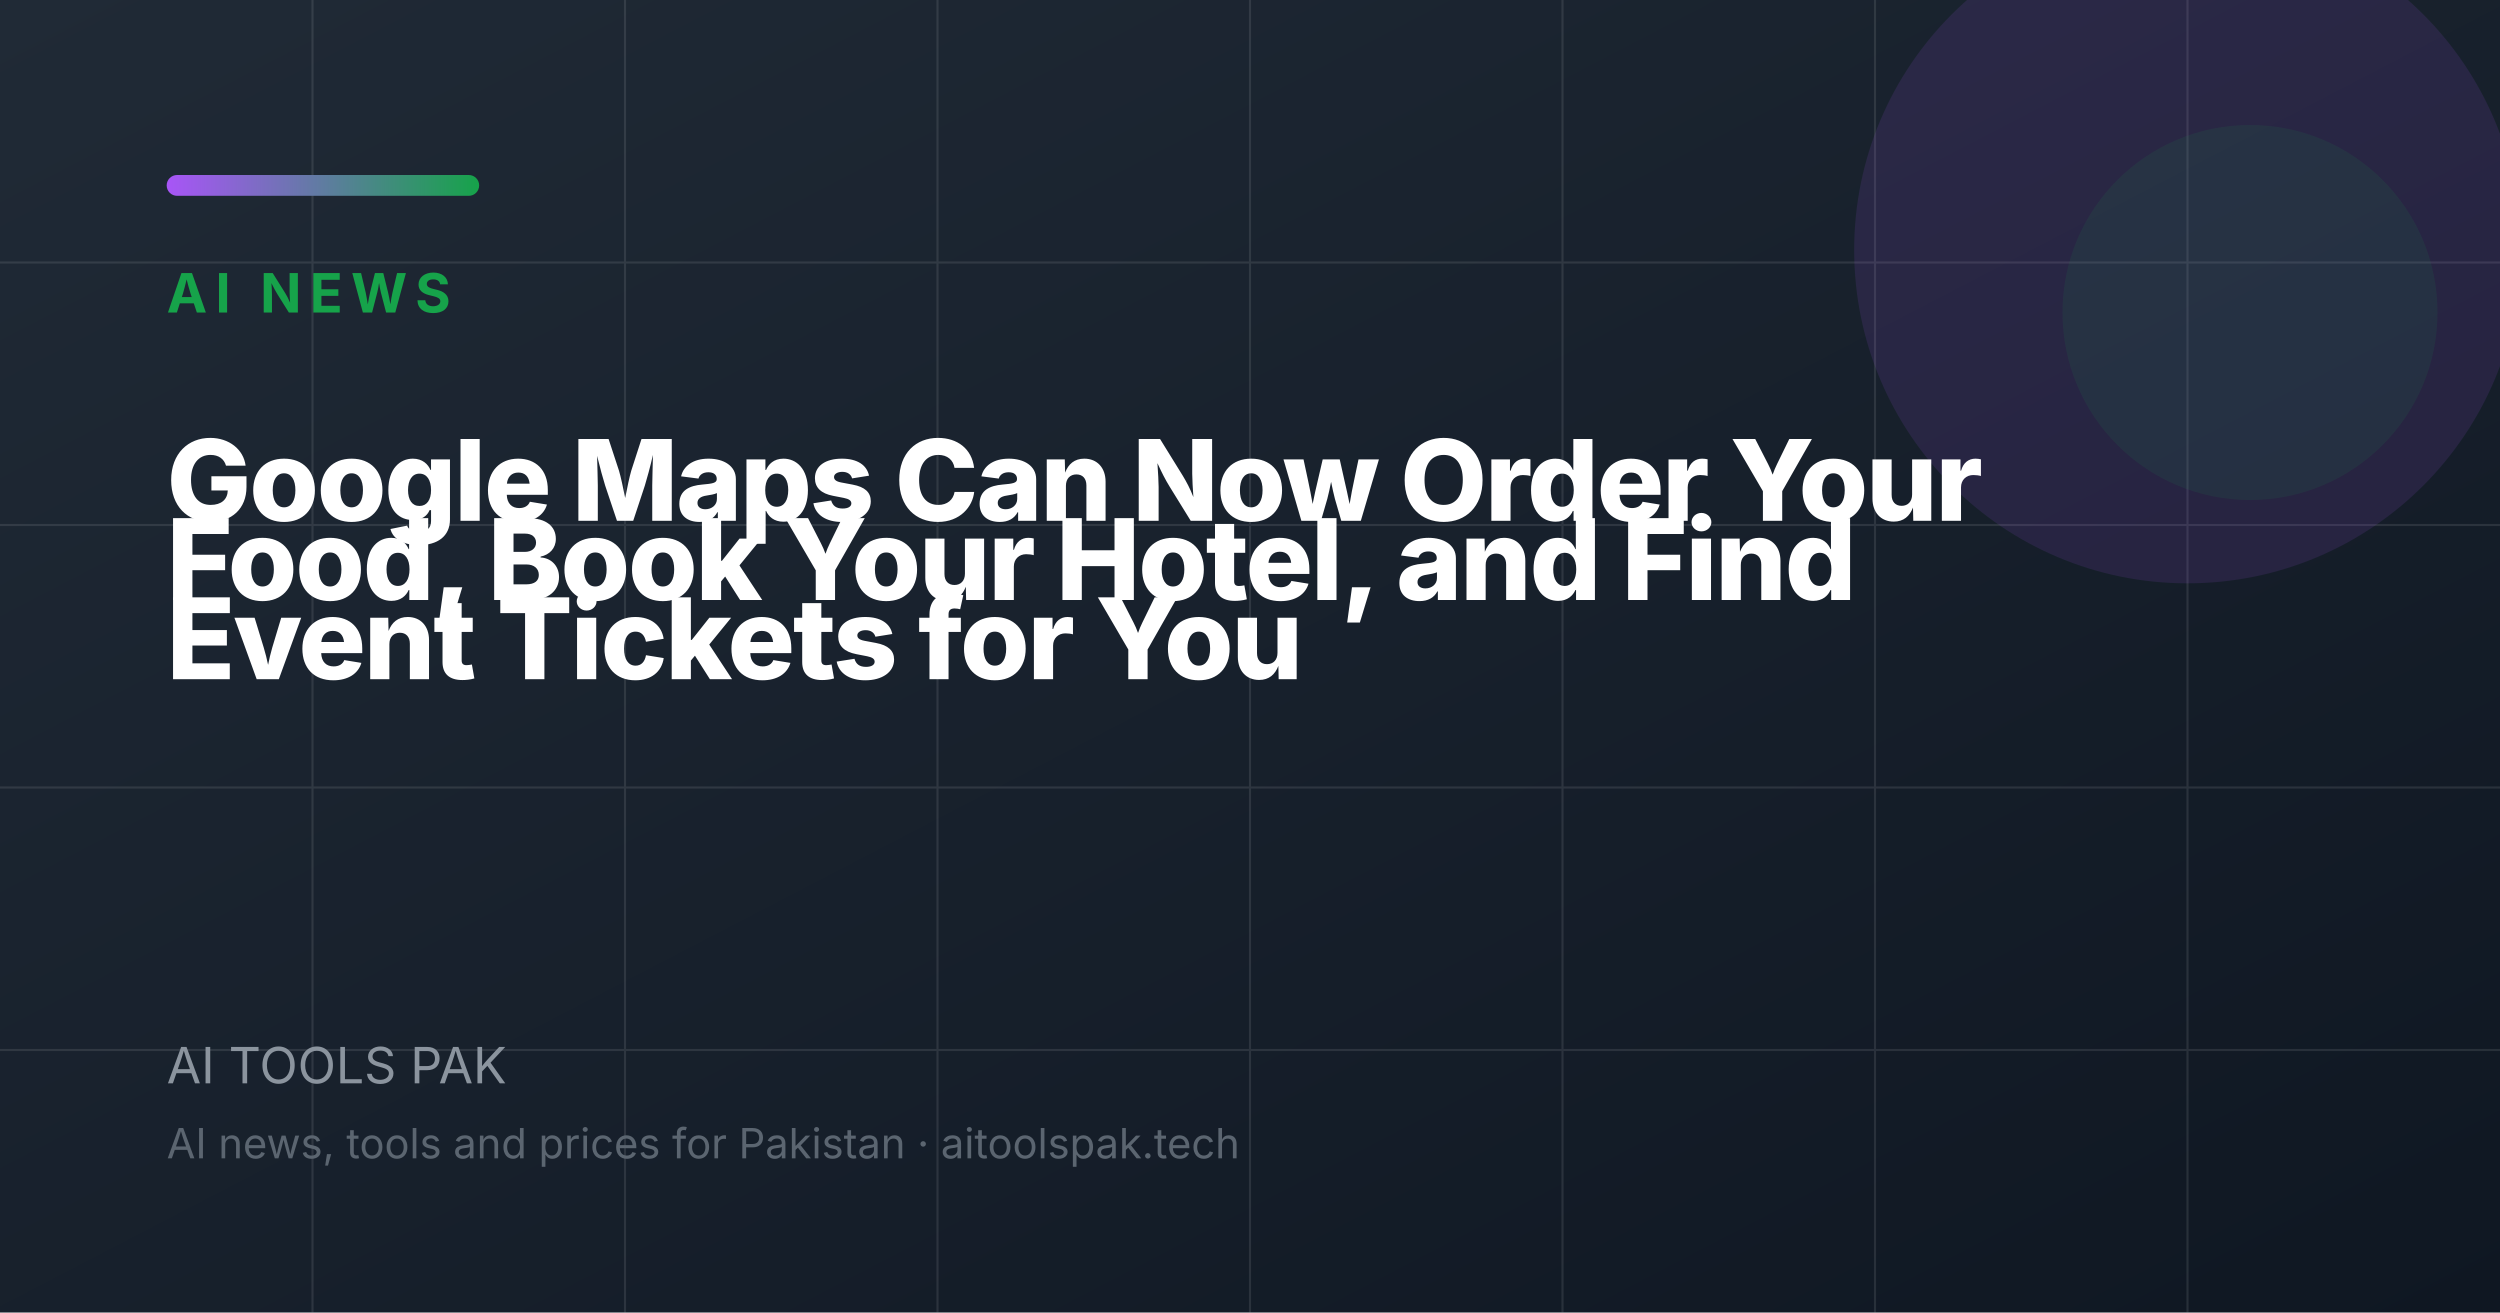
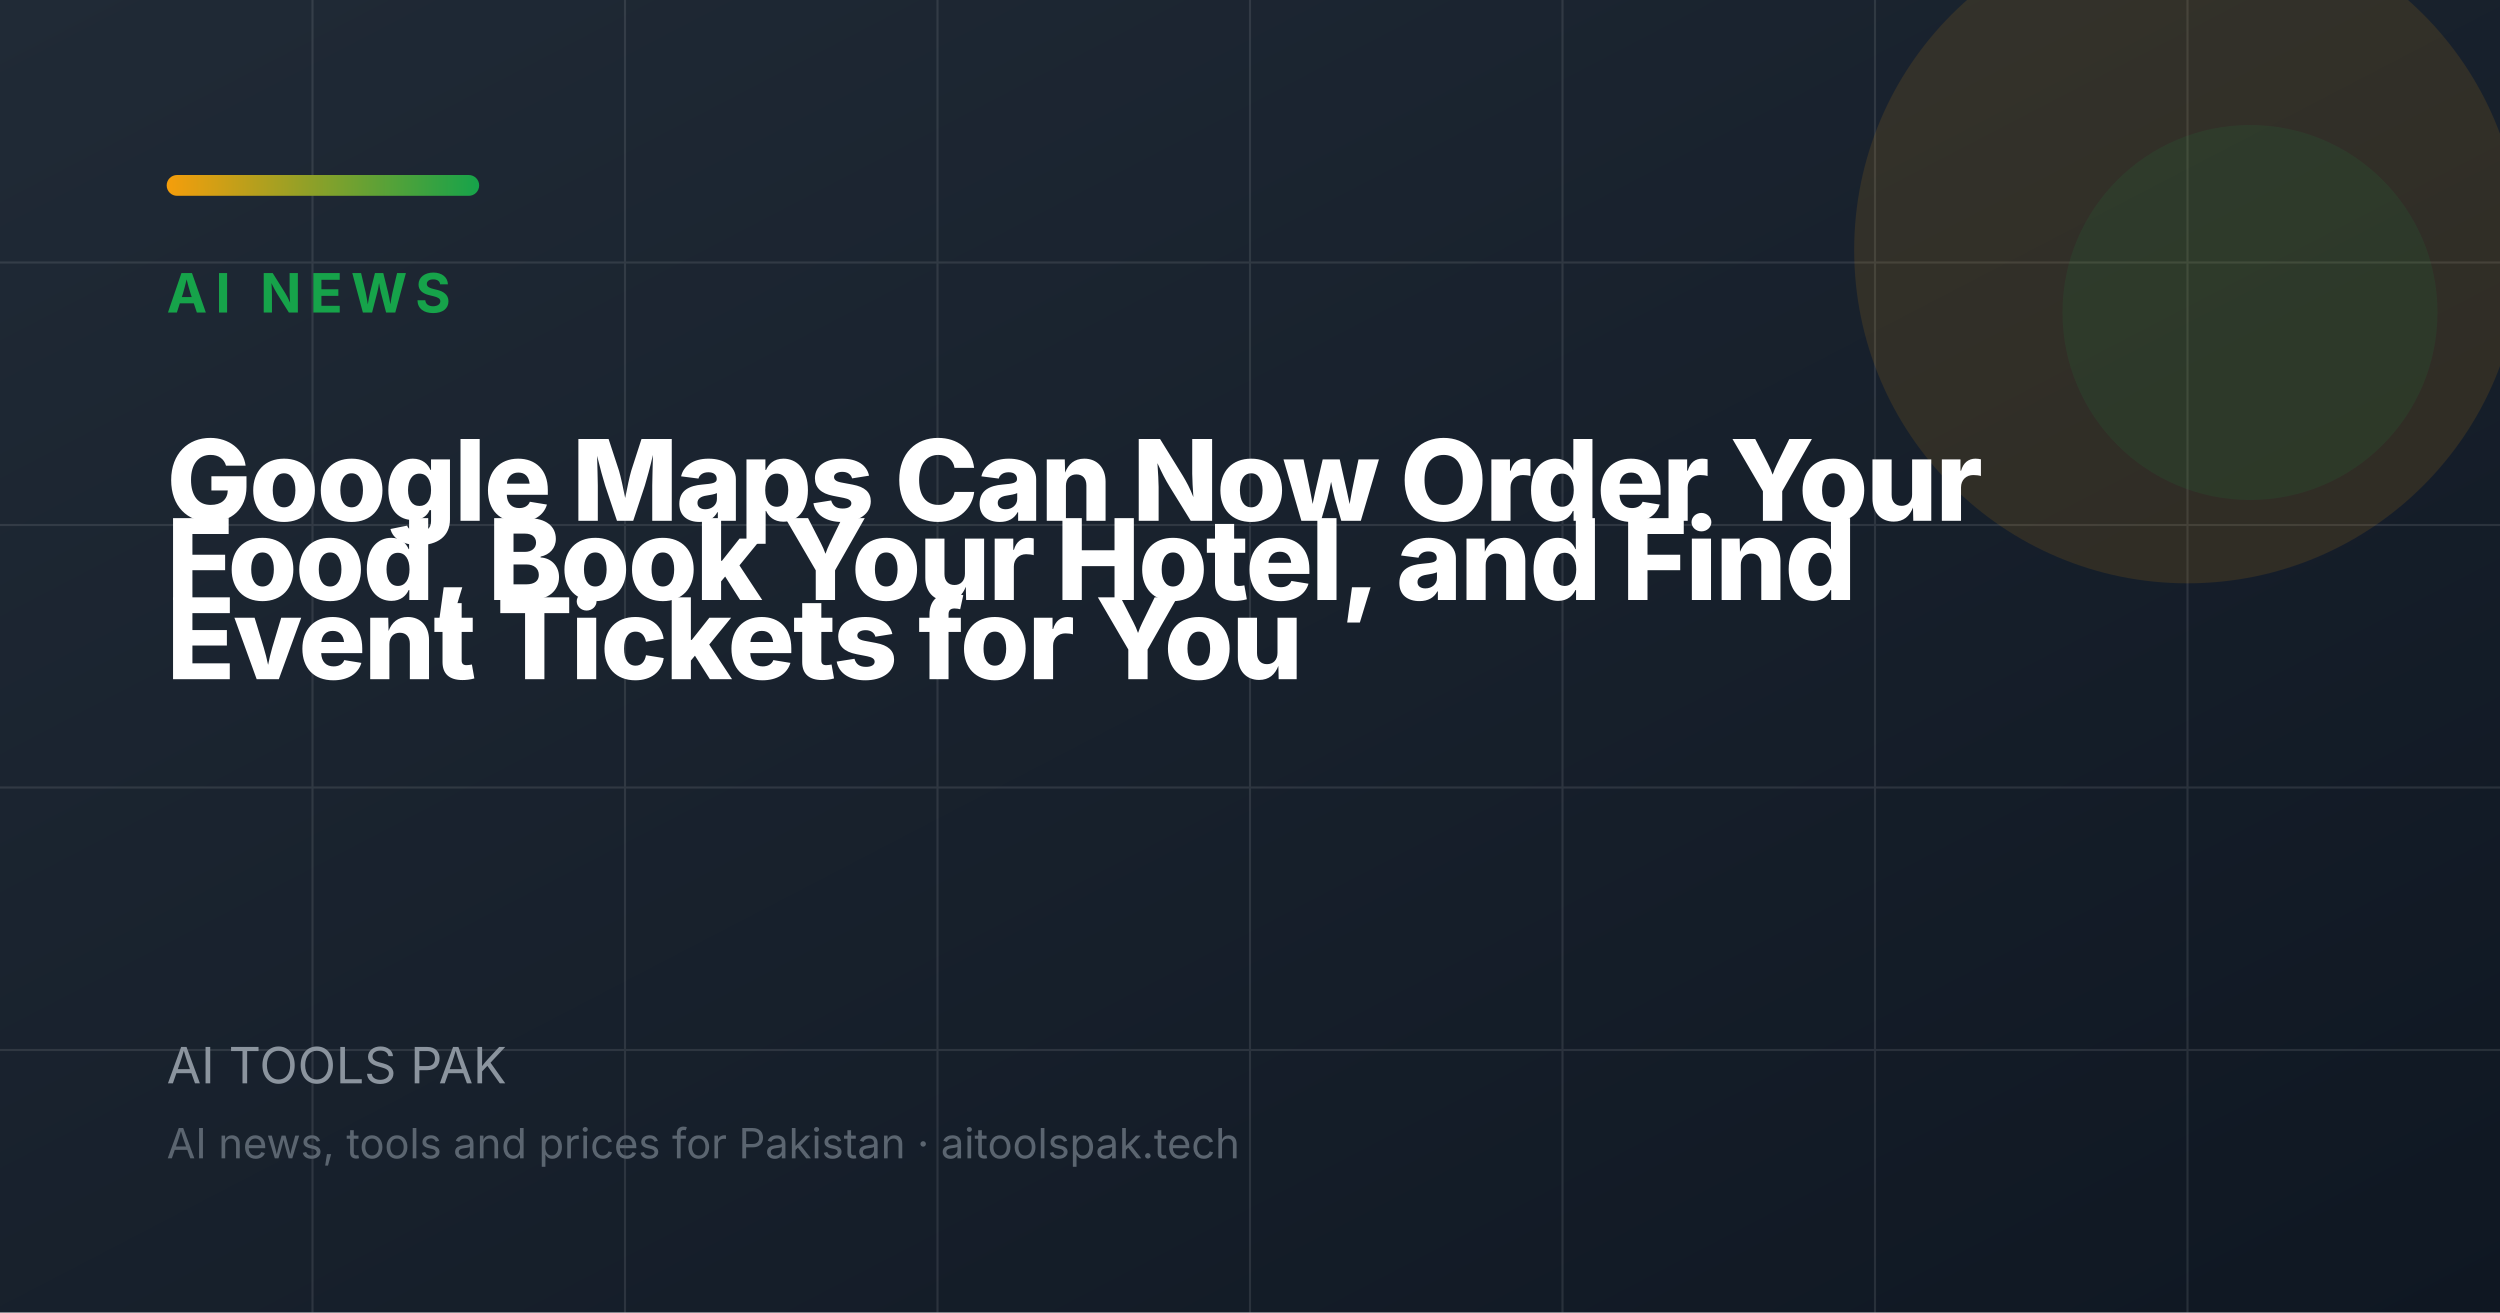
<svg xmlns="http://www.w3.org/2000/svg" width="1200" height="630" viewBox="0 0 1200 630" role="img" aria-labelledby="title desc">
  <defs>
    <linearGradient id="bg" x1="0" y1="0" x2="1" y2="1">
      <stop offset="0" stop-color="#202a36" />
      <stop offset="1" stop-color="#0f1722" />
    </linearGradient>
    <linearGradient id="bar" x1="0" y1="0" x2="1" y2="0">
-       <stop offset="0" stop-color="#a855f7" />
+       <stop offset="0" stop-color="#f59e0b" />
      <stop offset="1" stop-color="#16a34a" />
    </linearGradient>
  </defs>
  <rect width="1200" height="630" fill="url(#bg)" />
  <g opacity="0.10">
    <path d="M0 126H1200M0 252H1200M0 378H1200M0 504H1200" stroke="#ffffff" stroke-width="1" />
    <path d="M150 0V630M300 0V630M450 0V630M600 0V630M750 0V630M900 0V630M1050 0V630" stroke="#ffffff" stroke-width="1" />
  </g>
-   <circle cx="1050" cy="120" r="160" fill="#a855f7" opacity="0.12" />
+   <circle cx="1050" cy="120" r="160" fill="#f59e0b" opacity="0.12" />
  <circle cx="1080" cy="150" r="90" fill="#16a34a" opacity="0.10" />
  <rect x="80" y="84" width="150" height="10" rx="5" fill="url(#bar)" />
  <text x="80" y="150" fill="#16a34a" font-family="Inter, Arial, sans-serif" font-size="26" font-weight="700" letter-spacing="4">AI NEWS</text>
  <text x="80" y="250" fill="#ffffff" font-family="Inter, Arial, sans-serif" font-size="54" font-weight="800" letter-spacing="-1">
    <tspan x="80" dy="0">Google Maps Can Now Order Your</tspan>
    <tspan x="80" dy="38">Food, Book Your Hotel, and Find</tspan>
    <tspan x="80" dy="38">Event Tickets for You</tspan>
  </text>
  <text x="80" y="520" fill="#8b949e" font-family="Inter, Arial, sans-serif" font-size="24">AI TOOLS PAK</text>
  <text x="80" y="556" fill="#5b6570" font-family="Inter, Arial, sans-serif" font-size="20">AI news, tools and prices for Pakistan · aitoolspak.tech</text>
</svg>
